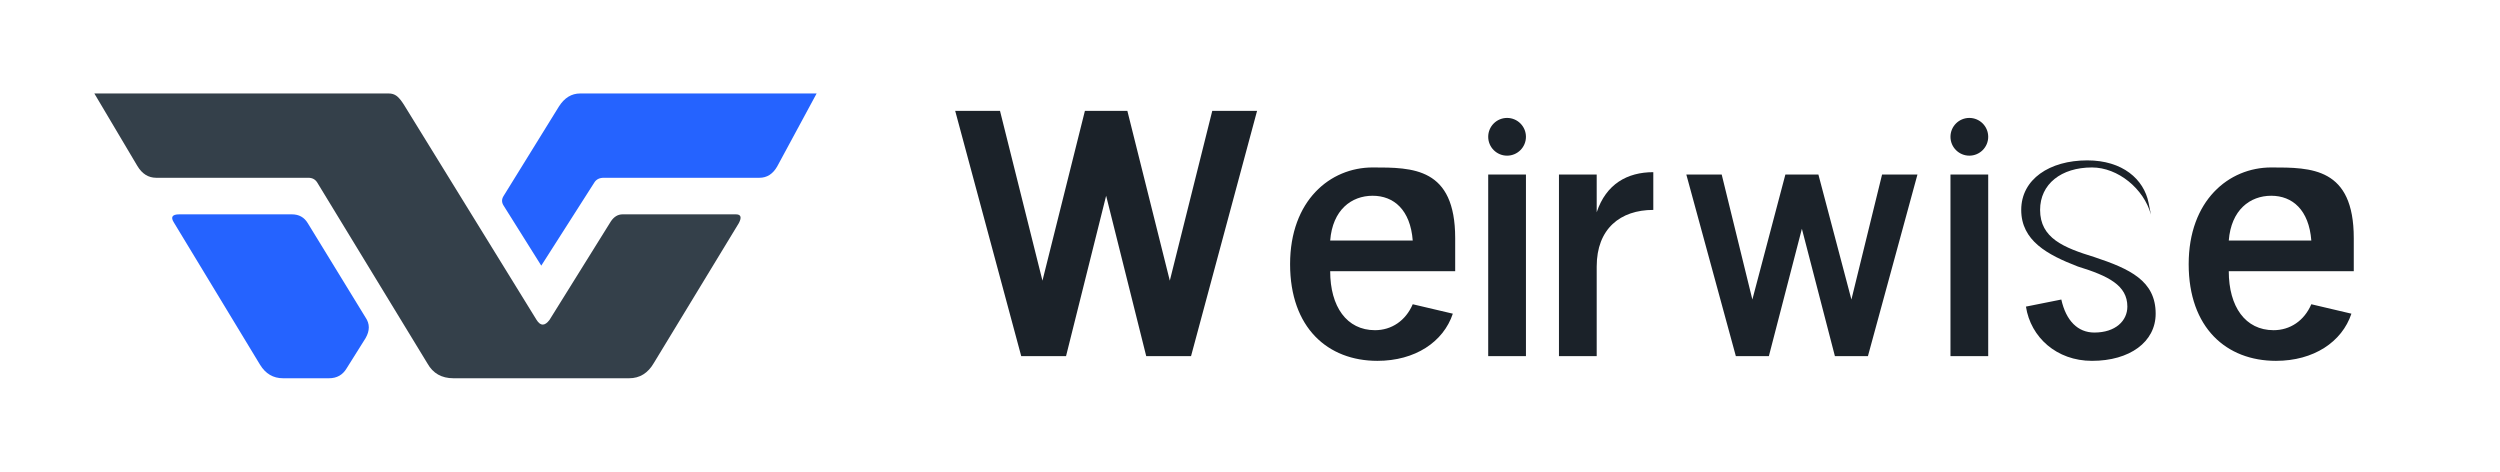
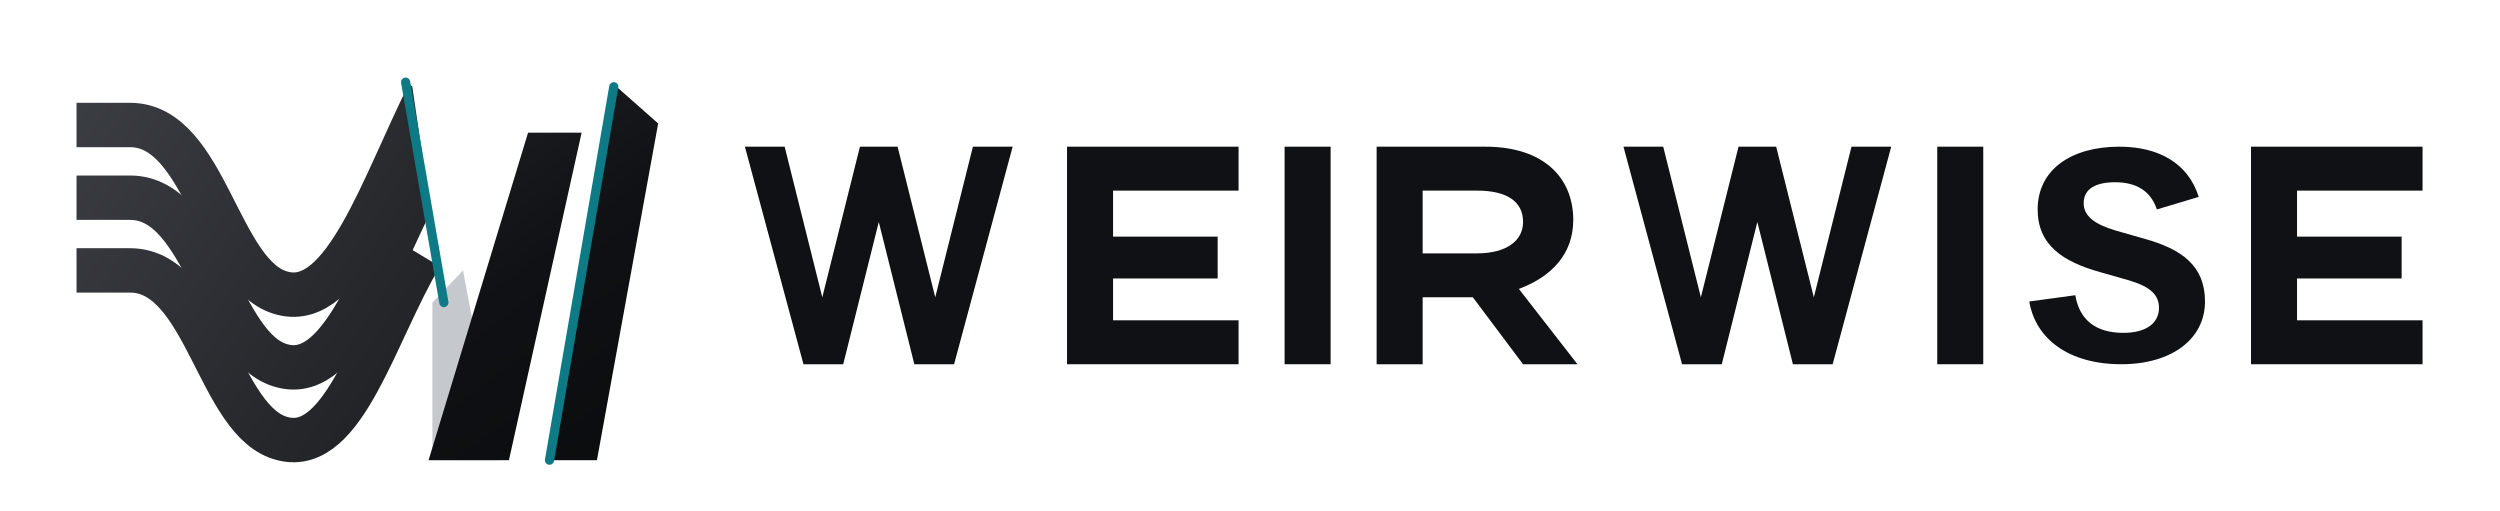
- <svg xmlns="http://www.w3.org/2000/svg" width="100%" height="100%" viewBox="0 0 1060 200" role="img" aria-labelledby="title description">
-   <g transform="translate(29.5, 23.88)">
-     <path id="shared-path" fill="#34404A" d="M 10.5,15.75 H 135.25 C 138,15.75 139.5,17 141.75,20.5 L 198,111.75 Q 200.5,115.75 203.5,111.75 L 229.5,70 Q 231.5,67 234.5,67 H 282.5 Q 285.75,67 283.75,70.75 L 247.75,130 Q 244,136.5 237.25,136.5 H 162.75 Q 155.25,136.5 151.75,130.25 L 105,53.5 Q 103.75,51.5 101.25,51.5 H 36.75 Q 31.75,51.5 28.75,46.5 Z" />
-     <path id="upper-path" fill="#2563FF" d="M 316.75,15.75 H 216.5 Q 211,15.75 207.5,21.25 L 184,59.25 Q 182.75,61.25 184,63.25 L 200,88.75 L 222.5,53.5 Q 223.75,51.5 226.5,51.5 H 292.5 Q 297.25,51.5 300,46.75 Z" />
-     <path id="lower-path" fill="#2563FF" d="M 46.5,67 H 94.25 Q 98.75,67 101,70.75 L 125.5,110.75 Q 128.25,114.75 125.5,119.5 L 117.5,132.25 Q 115,136.5 110,136.5 H 90.5 Q 84.25,136.5 80.75,130.75 L 44.25,70.5 Q 42,67 46.5,67 Z" />
+ <svg xmlns="http://www.w3.org/2000/svg" viewBox="0 0 980 200" role="img" aria-labelledby="title desc">
+   <g transform="translate(18 16) scale(0.3)">
+     <defs>
+       <linearGradient id="lightSilver" x1="60" y1="60" x2="780" y2="540" gradientUnits="userSpaceOnUse">
+         <stop offset="0" stop-color="#3A3D42" />
+         <stop offset="0.5" stop-color="#26282C" />
+         <stop offset="1" stop-color="#141518" />
+       </linearGradient>
+       <linearGradient id="lightBlade" x1="500" y1="60" x2="860" y2="548" gradientUnits="userSpaceOnUse">
+         <stop offset="0" stop-color="#202124" />
+         <stop offset="0.45" stop-color="#101114" />
+         <stop offset="1" stop-color="#0A0B0D" />
+       </linearGradient>
+       <clipPath id="lightPeak">
+         <path d="M 0 0 H 470 L 520 342 V 560 H 0 Z" />
+       </clipPath>
+     </defs>
+     <g clip-path="url(#lightPeak)" fill="none" stroke="url(#lightSilver)" stroke-width="58" stroke-linecap="butt">
+       <path d="M 40 110 H 110 C 210 110 225 310 310 330 C 390 350 440 190 500 70" />
+       <path d="M 40 205 H 110 C 210 205 225 405 310 425 C 390 445 435 285 495 175" />
+       <path d="M 40 300 H 110 C 210 300 225 500 310 520 C 390 540 430 380 490 280" />
+     </g>
+     <path fill="#C5C9CE" d="M 505 342 L 545 300 L 592 548 L 505 548 Z" />
+     <path fill="url(#lightBlade)" d="M 500 548 L 630 120 L 700 120 L 605 548 Z" />
+     <path fill="url(#lightBlade)" d="M 655 548 L 740 55 L 800 108 L 720 548 Z" />
+     <path d="M 470 54 L 520 342" fill="none" stroke="#0E7A86" stroke-width="12" stroke-linecap="round" />
+     <path d="M 742 60 L 658 548" fill="none" stroke="#0E7A86" stroke-width="12" stroke-linecap="round" />
  </g>
-   <g fill="#1B2229" transform="translate(405, 47)">
+   <g transform="translate(292 57.5) scale(0.82)" fill="#101114">
    <path d="M 0 0 L 19 0 L 37 72 L 55 0 L 73 0 L 91 72 L 109 0 L 128 0 L 100 104 L 81 104 L 64 36 L 47 104 L 28 104 Z" />
-     <path d="M 212 54 C 212 24 194 24 177 24 C 159 24 142 38 142 65 C 142 92 158 106 179 106 C 195 106 207 98 211 86 L 194 82 C 191 89 185 93 178 93 C 166 93 159 83 159 68 L 212 68 C 212 68 212 58 212 54 Z M 159 55 C 160 42 168 36 177 36 C 186 36 193 42 194 55 Z" />
-     <circle cx="234" cy="11" r="8" />
-     <path d="M 226 27 L 242 27 L 242 104 L 226 104 Z" />
-     <path d="M 256 27 L 272 27 L 272 43 C 276 31 285 26 296 26 L 296 42 C 282 42 272 50 272 66 L 272 104 L 256 104 Z" />
-     <path d="M 310 27 L 325 27 L 338 80 L 352 27 L 366 27 L 380 80 L 393 27 L 408 27 L 387 104 L 373 104 L 359 50 L 345 104 L 331 104 Z" />
-     <circle cx="430" cy="11" r="8" />
-     <path d="M 422 27 L 438 27 L 438 104 L 422 104 Z" />
-     <path d="M 507 44 C 504 33 493 24 482 24 C 469 24 460 31 460 42 C 460 54 470 58 483 62 C 498 67 509 72 509 86 C 509 98 498 106 482 106 C 467 106 456 96 454 83 L 469 80 C 471 89 476 94 483 94 C 492 94 497 89 497 83 C 497 74 489 70 476 66 C 463 61 452 55 452 42 C 452 29 464 21 480 21 C 495 21 504 29 506 39 Z" />
-     <path d="M 593 54 C 593 24 575 24 558 24 C 540 24 523 38 523 65 C 523 92 539 106 560 106 C 576 106 588 98 592 86 L 575 82 C 572 89 566 93 559 93 C 547 93 540 83 540 68 L 593 68 C 593 68 593 58 593 54 Z M 540 55 C 541 42 549 36 558 36 C 567 36 574 42 575 55 Z" />
+     <path d="M 154 0 H 236 V 21 H 176 V 43 H 226 V 63 H 176 V 83 H 236 V 104 H 154 Z" />
+     <path d="M 258 0 H 280 V 104 H 258 Z" />
+     <path d="M 302 0 H 354 C 382 0 396 15 396 35 C 396 51 386 62 370 68 L 398 104 H 372 L 348 72 H 324 V 104 H 302 Z M 324 21 V 51 H 350 C 364 51 372 45 372 36 C 372 26 364 21 350 21 Z" />
+     <path d="M 420 0 L 439 0 L 457 72 L 475 0 L 493 0 L 511 72 L 529 0 L 548 0 L 520 104 L 501 104 L 484 36 L 467 104 L 448 104 Z" />
+     <path d="M 570 0 H 592 V 104 H 570 Z" />
+     <path d="M 657 0 C 634 0 618 11 618 30 C 618 47 630 55 648 60 L 662 64 C 672 67 676 71 676 77 C 676 85 669 89 659 89 C 646 89 638 83 636 71 L 614 74 C 617 92 633 104 658 104 C 682 104 698 92 698 74 C 698 57 687 49 669 44 L 655 40 C 645 37 640 33 640 27 C 640 20 646 17 655 17 C 665 17 672 21 675 30 L 695 24 C 690 8 676 0 657 0 Z" />
+     <path d="M 720 0 H 802 V 21 H 742 V 43 H 792 V 63 H 742 V 83 H 802 V 104 H 720 Z" />
  </g>
</svg>
